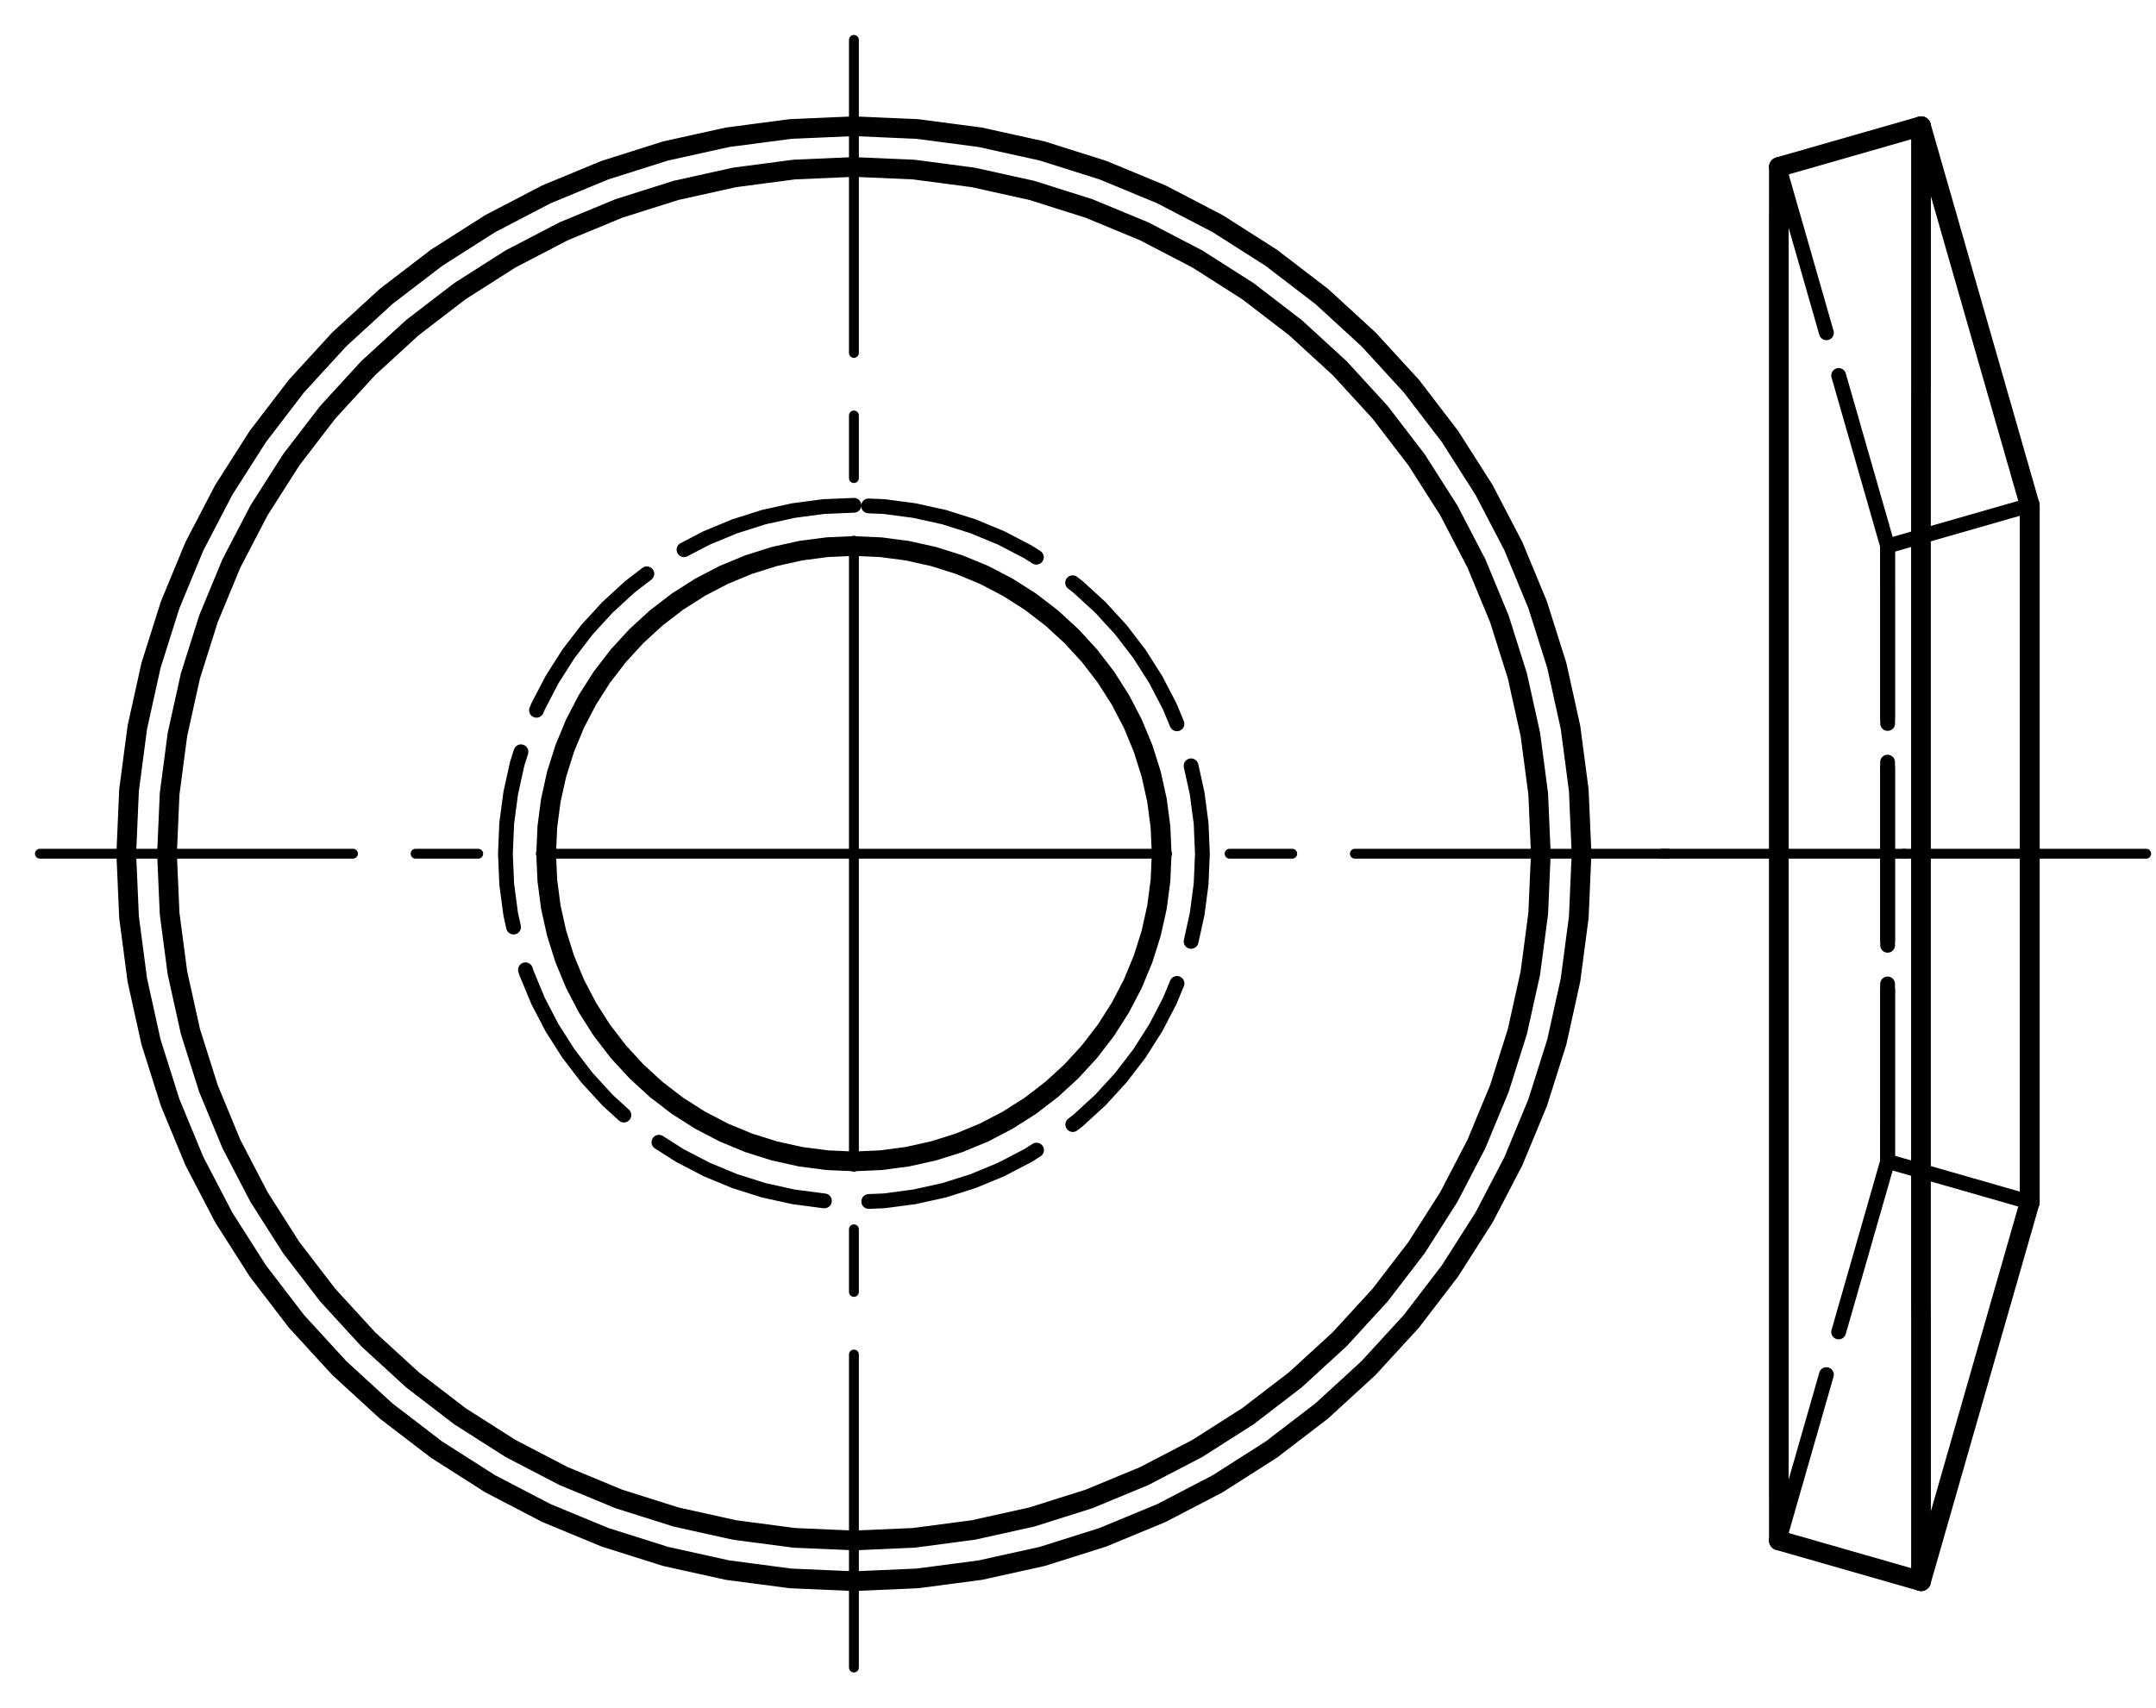
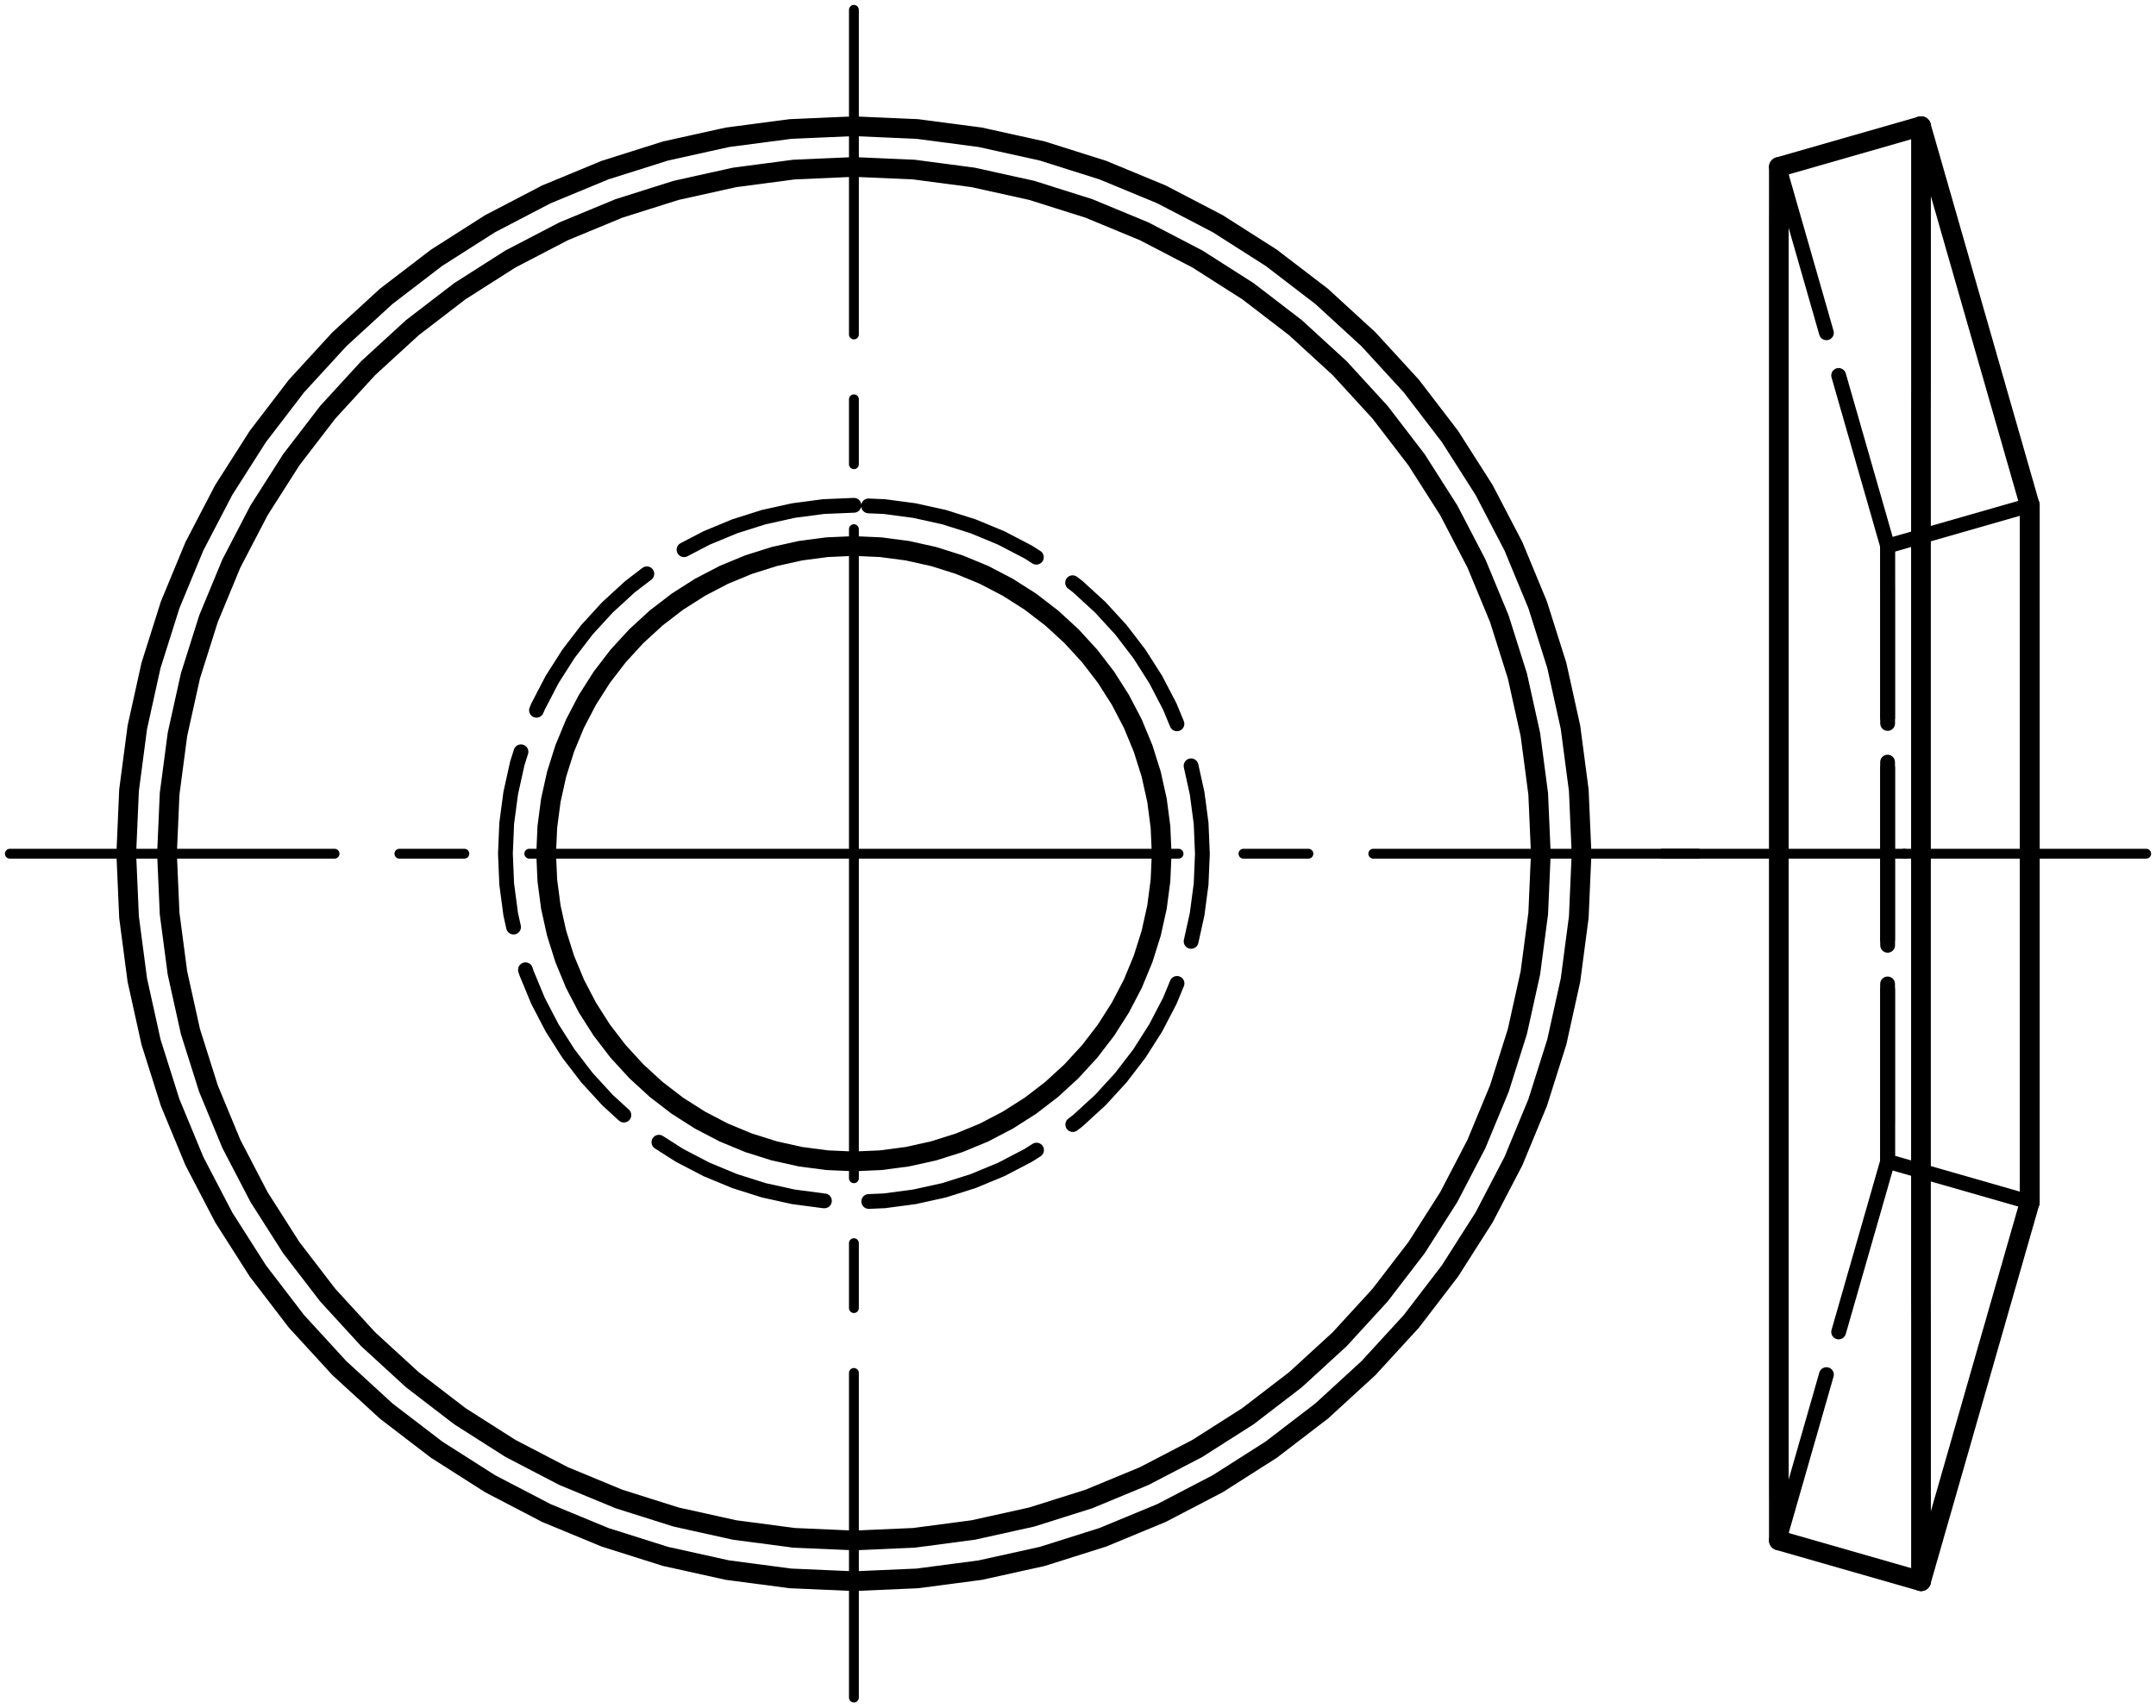
<svg xmlns="http://www.w3.org/2000/svg" width="43.728mm" height="34.637mm" viewBox="-17.319 -17.319 43.728 34.637" version="1.1">
  <g transform="scale(1,-1)" stroke-linecap="round">
    <g fill="none" stroke="rgb(0,0,0)" stroke-width="0.4" id="Visible">
      <path d="M 0.0,6.242 L -0.544,6.218 L -1.084,6.147 L -1.615,6.029 L -2.135,5.865 L -2.638,5.657 L -3.121,5.405 L -3.58,5.113 L -4.012,4.781 L -4.413,4.413 L -4.781,4.012 L -5.113,3.58 L -5.405,3.121 L -5.657,2.638 L -5.865,2.135 L -6.029,1.615 L -6.147,1.084 L -6.218,0.544 L -6.242,-0.0 L -6.218,-0.544 L -6.147,-1.084 L -6.029,-1.615 L -5.865,-2.135 L -5.657,-2.638 L -5.405,-3.121 L -5.113,-3.58 L -4.781,-4.012 L -4.413,-4.413 L -4.012,-4.781 L -3.58,-5.113 L -3.121,-5.405 L -2.638,-5.657 L -2.135,-5.865 L -1.615,-6.029 L -1.084,-6.147 L -0.544,-6.218 L -0.0,-6.242 L 0.544,-6.218 L 1.084,-6.147 L 1.615,-6.029 L 2.135,-5.865 L 2.638,-5.657 L 3.121,-5.405 L 3.58,-5.113 L 4.012,-4.781 L 4.413,-4.413 L 4.781,-4.012 L 5.113,-3.58 L 5.405,-3.121 L 5.657,-2.638 L 5.865,-2.135 L 6.029,-1.615 L 6.147,-1.084 L 6.218,-0.544 L 6.242,0.0 L 6.218,0.544 L 6.147,1.084 L 6.029,1.615 L 5.865,2.135 L 5.657,2.638 L 5.405,3.121 L 5.113,3.58 L 4.781,4.012 L 4.413,4.413 L 4.012,4.781 L 3.58,5.113 L 3.121,5.405 L 2.638,5.657 L 2.135,5.865 L 1.615,6.029 L 1.084,6.147 L 0.544,6.218 L 0.0,6.242" />
      <path d="M 0.0,14.758 L -1.286,14.702 L -2.563,14.534 L -3.82,14.256 L -5.048,13.868 L -6.237,13.376 L -7.379,12.781 L -8.465,12.089 L -9.487,11.306 L -10.436,10.436 L -11.306,9.487 L -12.089,8.465 L -12.781,7.379 L -13.376,6.237 L -13.868,5.048 L -14.256,3.82 L -14.534,2.563 L -14.702,1.286 L -14.758,0.0 L -14.702,-1.286 L -14.534,-2.563 L -14.256,-3.82 L -13.868,-5.048 L -13.376,-6.237 L -12.781,-7.379 L -12.089,-8.465 L -11.306,-9.487 L -10.436,-10.436 L -9.487,-11.306 L -8.465,-12.089 L -7.379,-12.781 L -6.237,-13.376 L -5.048,-13.868 L -3.82,-14.256 L -2.563,-14.534 L -1.286,-14.702 L -0.0,-14.758 L 1.286,-14.702 L 2.563,-14.534 L 3.82,-14.256 L 5.048,-13.868 L 6.237,-13.376 L 7.379,-12.781 L 8.465,-12.089 L 9.487,-11.306 L 10.436,-10.436 L 11.306,-9.487 L 12.089,-8.465 L 12.781,-7.379 L 13.376,-6.237 L 13.868,-5.048 L 14.256,-3.82 L 14.534,-2.563 L 14.702,-1.286 L 14.758,-0.0 L 14.702,1.286 L 14.534,2.563 L 14.256,3.82 L 13.868,5.048 L 13.376,6.237 L 12.781,7.379 L 12.089,8.465 L 11.306,9.487 L 10.436,10.436 L 9.487,11.306 L 8.465,12.089 L 7.379,12.781 L 6.237,13.376 L 5.048,13.868 L 3.82,14.256 L 2.563,14.534 L 1.286,14.702 L 0.0,14.758" />
      <path d="M 0.0,13.932 L -1.214,13.879 L -2.419,13.72 L -3.606,13.457 L -4.765,13.091 L -5.888,12.626 L -6.966,12.065 L -7.991,11.412 L -8.955,10.672 L -9.851,9.851 L -10.672,8.955 L -11.412,7.991 L -12.065,6.966 L -12.626,5.888 L -13.091,4.765 L -13.457,3.606 L -13.72,2.419 L -13.879,1.214 L -13.932,-0.0 L -13.879,-1.214 L -13.72,-2.419 L -13.457,-3.606 L -13.091,-4.765 L -12.626,-5.888 L -12.065,-6.966 L -11.412,-7.991 L -10.672,-8.955 L -9.851,-9.851 L -8.955,-10.672 L -7.991,-11.412 L -6.966,-12.065 L -5.888,-12.626 L -4.765,-13.091 L -3.606,-13.457 L -2.419,-13.72 L -1.214,-13.879 L 0.0,-13.932 L 1.214,-13.879 L 2.419,-13.72 L 3.606,-13.457 L 4.765,-13.091 L 5.888,-12.626 L 6.966,-12.065 L 7.991,-11.412 L 8.955,-10.672 L 9.851,-9.851 L 10.672,-8.955 L 11.412,-7.991 L 12.065,-6.966 L 12.626,-5.888 L 13.091,-4.765 L 13.457,-3.606 L 13.72,-2.419 L 13.879,-1.214 L 13.932,0.0 L 13.879,1.214 L 13.72,2.419 L 13.457,3.606 L 13.091,4.765 L 12.626,5.888 L 12.065,6.966 L 11.412,7.991 L 10.672,8.955 L 9.851,9.851 L 8.955,10.672 L 7.991,11.412 L 6.966,12.065 L 5.888,12.626 L 4.765,13.091 L 3.606,13.457 L 2.419,13.72 L 1.214,13.879 L -0.0,13.932" />
      <path d="M 23.849,7.068 L 23.849,6.872 L 23.849,6.676 L 23.849,6.479 L 23.849,6.283 L 23.849,6.087 L 23.849,5.89 L 23.849,5.694 L 23.849,5.498 L 23.849,5.301 L 23.85,5.105 L 23.85,4.909 L 23.85,4.712 L 23.85,4.516 L 23.85,4.32 L 23.85,4.123 L 23.85,3.927 L 23.85,3.731 L 23.85,3.534 L 23.85,3.338 L 23.85,3.142 L 23.85,2.945 L 23.85,2.749 L 23.85,2.553 L 23.85,2.356 L 23.85,2.16 L 23.85,1.963 L 23.85,1.767 L 23.85,1.571 L 23.85,1.374 L 23.85,1.178 L 23.85,0.982 L 23.85,0.785 L 23.85,0.589 L 23.85,0.393 L 23.85,0.196 L 23.85,0.0 L 23.85,-0.196 L 23.85,-0.393 L 23.85,-0.589 L 23.85,-0.785 L 23.85,-0.982 L 23.85,-1.178 L 23.85,-1.374 L 23.85,-1.571 L 23.85,-1.767 L 23.85,-1.963 L 23.85,-2.16 L 23.85,-2.356 L 23.85,-2.553 L 23.85,-2.749 L 23.85,-2.945 L 23.85,-3.142 L 23.85,-3.338 L 23.85,-3.534 L 23.85,-3.731 L 23.85,-3.927 L 23.85,-4.123 L 23.85,-4.32 L 23.85,-4.516 L 23.85,-4.712 L 23.85,-4.909 L 23.85,-5.105 L 23.849,-5.301 L 23.849,-5.498 L 23.849,-5.694 L 23.849,-5.89 L 23.849,-6.087 L 23.849,-6.283 L 23.849,-6.479 L 23.849,-6.676 L 23.849,-6.872 L 23.849,-7.068" />
      <path d="M 23.849,-7.068 L 23.849,-6.872 L 23.849,-6.676 L 23.849,-6.479 L 23.849,-6.283 L 23.849,-6.087 L 23.849,-5.89 L 23.849,-5.694 L 23.849,-5.498 L 23.849,-5.301 L 23.848,-5.105 L 23.848,-4.909 L 23.848,-4.712 L 23.848,-4.516 L 23.848,-4.32 L 23.848,-4.123 L 23.848,-3.927 L 23.848,-3.731 L 23.848,-3.534 L 23.848,-3.338 L 23.848,-3.142 L 23.848,-2.945 L 23.848,-2.749 L 23.848,-2.553 L 23.848,-2.356 L 23.848,-2.16 L 23.848,-1.963 L 23.848,-1.767 L 23.848,-1.571 L 23.848,-1.374 L 23.848,-1.178 L 23.848,-0.982 L 23.848,-0.785 L 23.848,-0.589 L 23.848,-0.393 L 23.848,-0.196 L 23.848,0.0 L 23.848,0.196 L 23.848,0.393 L 23.848,0.589 L 23.848,0.785 L 23.848,0.982 L 23.848,1.178 L 23.848,1.374 L 23.848,1.571 L 23.848,1.767 L 23.848,1.963 L 23.848,2.16 L 23.848,2.356 L 23.848,2.553 L 23.848,2.749 L 23.848,2.945 L 23.848,3.142 L 23.848,3.338 L 23.848,3.534 L 23.848,3.731 L 23.848,3.927 L 23.848,4.123 L 23.848,4.32 L 23.848,4.516 L 23.848,4.712 L 23.848,4.909 L 23.848,5.105 L 23.849,5.301 L 23.849,5.498 L 23.849,5.694 L 23.849,5.89 L 23.849,6.087 L 23.849,6.283 L 23.849,6.479 L 23.849,6.676 L 23.849,6.872 L 23.849,7.068" />
      <path d="M 21.644,-14.758 L 21.643,-14.348 L 21.643,-13.939 L 21.643,-13.529 L 21.643,-13.119 L 21.643,-12.709 L 21.643,-12.299 L 21.643,-11.889 L 21.643,-11.479 L 21.643,-11.069 L 21.643,-10.659 L 21.643,-10.249 L 21.643,-9.839 L 21.643,-9.429 L 21.642,-9.019 L 21.642,-8.609 L 21.642,-8.199 L 21.642,-7.789 L 21.642,-7.379 L 21.642,-6.969 L 21.642,-6.559 L 21.642,-6.149 L 21.642,-5.739 L 21.642,-5.33 L 21.642,-4.92 L 21.642,-4.51 L 21.642,-4.1 L 21.642,-3.69 L 21.642,-3.28 L 21.642,-2.87 L 21.642,-2.46 L 21.642,-2.05 L 21.642,-1.64 L 21.642,-1.23 L 21.642,-0.82 L 21.642,-0.41 L 21.642,0.0 L 21.642,0.41 L 21.642,0.82 L 21.642,1.23 L 21.642,1.64 L 21.642,2.05 L 21.642,2.46 L 21.642,2.87 L 21.642,3.28 L 21.642,3.69 L 21.642,4.1 L 21.642,4.51 L 21.642,4.92 L 21.642,5.33 L 21.642,5.739 L 21.642,6.149 L 21.642,6.559 L 21.642,6.969 L 21.642,7.379 L 21.642,7.789 L 21.642,8.199 L 21.642,8.609 L 21.642,9.019 L 21.643,9.429 L 21.643,9.839 L 21.643,10.249 L 21.643,10.659 L 21.643,11.069 L 21.643,11.479 L 21.643,11.889 L 21.643,12.299 L 21.643,12.709 L 21.643,13.119 L 21.643,13.529 L 21.643,13.939 L 21.643,14.348 L 21.644,14.758" />
      <path d="M 18.76,-13.932 L 18.76,-13.545 L 18.76,-13.158 L 18.759,-12.771 L 18.759,-12.384 L 18.759,-11.997 L 18.759,-11.61 L 18.759,-11.223 L 18.759,-10.836 L 18.759,-10.449 L 18.759,-10.062 L 18.759,-9.675 L 18.759,-9.288 L 18.759,-8.901 L 18.759,-8.514 L 18.759,-8.127 L 18.759,-7.74 L 18.759,-7.353 L 18.759,-6.966 L 18.759,-6.579 L 18.759,-6.192 L 18.759,-5.805 L 18.759,-5.418 L 18.759,-5.031 L 18.759,-4.644 L 18.759,-4.257 L 18.759,-3.87 L 18.759,-3.483 L 18.759,-3.096 L 18.759,-2.709 L 18.759,-2.322 L 18.759,-1.935 L 18.759,-1.548 L 18.759,-1.161 L 18.759,-0.774 L 18.759,-0.387 L 18.759,0.0 L 18.759,0.387 L 18.759,0.774 L 18.759,1.161 L 18.759,1.548 L 18.759,1.935 L 18.759,2.322 L 18.759,2.709 L 18.759,3.096 L 18.759,3.483 L 18.759,3.87 L 18.759,4.257 L 18.759,4.644 L 18.759,5.031 L 18.759,5.418 L 18.759,5.805 L 18.759,6.192 L 18.759,6.579 L 18.759,6.966 L 18.759,7.353 L 18.759,7.74 L 18.759,8.127 L 18.759,8.514 L 18.759,8.901 L 18.759,9.288 L 18.759,9.675 L 18.759,10.062 L 18.759,10.449 L 18.759,10.836 L 18.759,11.223 L 18.759,11.61 L 18.759,11.997 L 18.759,12.384 L 18.759,12.771 L 18.76,13.158 L 18.76,13.545 L 18.76,13.932" />
      <path d="M 23.849,7.068 L 23.818,7.175 L 23.788,7.282 L 23.757,7.389 L 23.727,7.496 L 23.696,7.602 L 23.665,7.709 L 23.635,7.816 L 23.604,7.923 L 23.573,8.03 L 23.543,8.136 L 23.512,8.243 L 23.482,8.35 L 23.451,8.457 L 23.42,8.564 L 23.39,8.671 L 23.359,8.777 L 23.328,8.884 L 23.298,8.991 L 23.267,9.098 L 23.236,9.204 L 23.206,9.311 L 23.175,9.418 L 23.145,9.525 L 23.114,9.632 L 23.083,9.739 L 23.053,9.845 L 23.022,9.952 L 22.991,10.059 L 22.961,10.166 L 22.93,10.273 L 22.9,10.379 L 22.869,10.486 L 22.838,10.593 L 22.808,10.7 L 22.777,10.807 L 22.746,10.914 L 22.716,11.02 L 22.685,11.127 L 22.655,11.234 L 22.624,11.341 L 22.593,11.447 L 22.563,11.554 L 22.532,11.661 L 22.501,11.768 L 22.471,11.875 L 22.44,11.982 L 22.41,12.088 L 22.379,12.195 L 22.348,12.302 L 22.318,12.409 L 22.287,12.516 L 22.256,12.622 L 22.226,12.729 L 22.195,12.836 L 22.165,12.943 L 22.134,13.05 L 22.103,13.156 L 22.073,13.263 L 22.042,13.37 L 22.011,13.477 L 21.981,13.584 L 21.95,13.69 L 21.919,13.797 L 21.889,13.904 L 21.858,14.011 L 21.828,14.118 L 21.797,14.225 L 21.766,14.331 L 21.736,14.438 L 21.705,14.545 L 21.674,14.652 L 21.644,14.758" />
      <path d="M 23.849,-7.068 L 23.818,-7.175 L 23.788,-7.282 L 23.757,-7.389 L 23.727,-7.496 L 23.696,-7.602 L 23.665,-7.709 L 23.635,-7.816 L 23.604,-7.923 L 23.573,-8.03 L 23.543,-8.136 L 23.512,-8.243 L 23.482,-8.35 L 23.451,-8.457 L 23.42,-8.564 L 23.39,-8.671 L 23.359,-8.777 L 23.328,-8.884 L 23.298,-8.991 L 23.267,-9.098 L 23.236,-9.204 L 23.206,-9.311 L 23.175,-9.418 L 23.145,-9.525 L 23.114,-9.632 L 23.083,-9.739 L 23.053,-9.845 L 23.022,-9.952 L 22.991,-10.059 L 22.961,-10.166 L 22.93,-10.273 L 22.9,-10.379 L 22.869,-10.486 L 22.838,-10.593 L 22.808,-10.7 L 22.777,-10.807 L 22.746,-10.914 L 22.716,-11.02 L 22.685,-11.127 L 22.655,-11.234 L 22.624,-11.341 L 22.593,-11.447 L 22.563,-11.554 L 22.532,-11.661 L 22.501,-11.768 L 22.471,-11.875 L 22.44,-11.982 L 22.41,-12.088 L 22.379,-12.195 L 22.348,-12.302 L 22.318,-12.409 L 22.287,-12.516 L 22.256,-12.622 L 22.226,-12.729 L 22.195,-12.836 L 22.165,-12.943 L 22.134,-13.05 L 22.103,-13.156 L 22.073,-13.263 L 22.042,-13.37 L 22.011,-13.477 L 21.981,-13.584 L 21.95,-13.69 L 21.919,-13.797 L 21.889,-13.904 L 21.858,-14.011 L 21.828,-14.118 L 21.797,-14.225 L 21.766,-14.331 L 21.736,-14.438 L 21.705,-14.545 L 21.674,-14.652 L 21.644,-14.758" />
      <path d="M 18.76,13.932 L 18.8,13.943 L 18.84,13.955 L 18.88,13.966 L 18.92,13.977 L 18.96,13.989 L 19,14.001 L 19.041,14.012 L 19.081,14.024 L 19.121,14.035 L 19.161,14.046 L 19.201,14.058 L 19.241,14.069 L 19.281,14.081 L 19.321,14.092 L 19.361,14.104 L 19.401,14.115 L 19.441,14.127 L 19.481,14.138 L 19.521,14.15 L 19.561,14.161 L 19.601,14.173 L 19.641,14.184 L 19.681,14.196 L 19.721,14.207 L 19.761,14.219 L 19.802,14.23 L 19.841,14.242 L 19.882,14.253 L 19.922,14.265 L 19.962,14.276 L 20.002,14.288 L 20.042,14.299 L 20.082,14.311 L 20.122,14.322 L 20.162,14.334 L 20.202,14.345 L 20.242,14.357 L 20.282,14.368 L 20.322,14.38 L 20.362,14.391 L 20.402,14.402 L 20.442,14.414 L 20.482,14.425 L 20.522,14.437 L 20.562,14.448 L 20.602,14.46 L 20.643,14.471 L 20.683,14.483 L 20.723,14.494 L 20.763,14.506 L 20.803,14.517 L 20.843,14.529 L 20.883,14.54 L 20.923,14.552 L 20.963,14.563 L 21.003,14.575 L 21.043,14.586 L 21.083,14.598 L 21.123,14.609 L 21.163,14.621 L 21.203,14.632 L 21.243,14.644 L 21.283,14.655 L 21.323,14.667 L 21.363,14.678 L 21.404,14.69 L 21.444,14.701 L 21.484,14.713 L 21.524,14.724 L 21.564,14.736 L 21.604,14.747 L 21.644,14.758" />
      <path d="M 18.76,-13.932 L 18.8,-13.943 L 18.84,-13.955 L 18.88,-13.966 L 18.92,-13.977 L 18.96,-13.989 L 19,-14.001 L 19.041,-14.012 L 19.081,-14.024 L 19.121,-14.035 L 19.161,-14.046 L 19.201,-14.058 L 19.241,-14.069 L 19.281,-14.081 L 19.321,-14.092 L 19.361,-14.104 L 19.401,-14.115 L 19.441,-14.127 L 19.481,-14.138 L 19.521,-14.15 L 19.561,-14.161 L 19.601,-14.173 L 19.641,-14.184 L 19.681,-14.196 L 19.721,-14.207 L 19.761,-14.219 L 19.802,-14.23 L 19.841,-14.242 L 19.882,-14.253 L 19.922,-14.265 L 19.962,-14.276 L 20.002,-14.288 L 20.042,-14.299 L 20.082,-14.311 L 20.122,-14.322 L 20.162,-14.334 L 20.202,-14.345 L 20.242,-14.357 L 20.282,-14.368 L 20.322,-14.38 L 20.362,-14.391 L 20.402,-14.402 L 20.442,-14.414 L 20.482,-14.425 L 20.522,-14.437 L 20.562,-14.448 L 20.602,-14.46 L 20.643,-14.471 L 20.683,-14.483 L 20.723,-14.494 L 20.763,-14.506 L 20.803,-14.517 L 20.843,-14.529 L 20.883,-14.54 L 20.923,-14.552 L 20.963,-14.563 L 21.003,-14.575 L 21.043,-14.586 L 21.083,-14.598 L 21.123,-14.609 L 21.163,-14.621 L 21.203,-14.632 L 21.243,-14.644 L 21.283,-14.655 L 21.323,-14.667 L 21.363,-14.678 L 21.404,-14.69 L 21.444,-14.701 L 21.484,-14.713 L 21.524,-14.724 L 21.564,-14.736 L 21.604,-14.747 L 21.644,-14.758" />
    </g>
    <g fill="none" stroke="rgb(0,0,0)" stroke-width="0.3" id="Hidden" stroke-dasharray="3.6 0.9">
      <path d="M 0.0,7.068 L -0.616,7.042 L -1.227,6.961 L -1.829,6.828 L -2.417,6.642 L -2.987,6.406 L -3.534,6.121 L -4.054,5.79 L -4.543,5.415 L -4.998,4.998 L -5.415,4.543 L -5.79,4.054 L -6.121,3.534 L -6.406,2.987 L -6.642,2.417 L -6.828,1.829 L -6.961,1.227 L -7.042,0.616 L -7.068,0.0 L -7.042,-0.616 L -6.961,-1.227 L -6.828,-1.829 L -6.642,-2.417 L -6.406,-2.987 L -6.121,-3.534 L -5.79,-4.054 L -5.415,-4.543 L -4.998,-4.998 L -4.543,-5.415 L -4.054,-5.79 L -3.534,-6.121 L -2.987,-6.406 L -2.417,-6.642 L -1.829,-6.828 L -1.227,-6.961 L -0.616,-7.042 L -0.0,-7.068 L 0.616,-7.042 L 1.227,-6.961 L 1.829,-6.828 L 2.417,-6.642 L 2.987,-6.406 L 3.534,-6.121 L 4.054,-5.79 L 4.543,-5.415 L 4.998,-4.998 L 5.415,-4.543 L 5.79,-4.054 L 6.121,-3.534 L 6.406,-2.987 L 6.642,-2.417 L 6.828,-1.829 L 6.961,-1.227 L 7.042,-0.616 L 7.068,-0.0 L 7.042,0.616 L 6.961,1.227 L 6.828,1.829 L 6.642,2.417 L 6.406,2.987 L 6.121,3.534 L 5.79,4.054 L 5.415,4.543 L 4.998,4.998 L 4.543,5.415 L 4.054,5.79 L 3.534,6.121 L 2.987,6.406 L 2.417,6.642 L 1.829,6.828 L 1.227,6.961 L 0.616,7.042 L 0.0,7.068" />
      <path d="M 20.965,6.242 L 20.965,6.068 L 20.965,5.895 L 20.965,5.721 L 20.965,5.548 L 20.966,5.375 L 20.966,5.201 L 20.966,5.028 L 20.966,4.854 L 20.966,4.681 L 20.966,4.508 L 20.966,4.334 L 20.966,4.161 L 20.966,3.988 L 20.966,3.814 L 20.966,3.641 L 20.966,3.467 L 20.966,3.294 L 20.966,3.121 L 20.966,2.947 L 20.966,2.774 L 20.966,2.601 L 20.966,2.427 L 20.966,2.254 L 20.966,2.08 L 20.966,1.907 L 20.966,1.734 L 20.966,1.56 L 20.966,1.387 L 20.966,1.214 L 20.966,1.04 L 20.966,0.867 L 20.966,0.694 L 20.966,0.52 L 20.966,0.347 L 20.966,0.173 L 20.966,0.0 L 20.966,-0.173 L 20.966,-0.347 L 20.966,-0.52 L 20.966,-0.694 L 20.966,-0.867 L 20.966,-1.04 L 20.966,-1.214 L 20.966,-1.387 L 20.966,-1.56 L 20.966,-1.734 L 20.966,-1.907 L 20.966,-2.08 L 20.966,-2.254 L 20.966,-2.427 L 20.966,-2.601 L 20.966,-2.774 L 20.966,-2.947 L 20.966,-3.121 L 20.966,-3.294 L 20.966,-3.467 L 20.966,-3.641 L 20.966,-3.814 L 20.966,-3.988 L 20.966,-4.161 L 20.966,-4.334 L 20.966,-4.508 L 20.966,-4.681 L 20.966,-4.854 L 20.966,-5.028 L 20.966,-5.201 L 20.966,-5.375 L 20.965,-5.548 L 20.965,-5.721 L 20.965,-5.895 L 20.965,-6.068 L 20.965,-6.242" />
      <path d="M 20.965,-6.242 L 20.965,-6.068 L 20.965,-5.895 L 20.965,-5.721 L 20.965,-5.548 L 20.965,-5.375 L 20.965,-5.201 L 20.965,-5.028 L 20.965,-4.854 L 20.965,-4.681 L 20.965,-4.508 L 20.965,-4.334 L 20.965,-4.161 L 20.965,-3.988 L 20.965,-3.814 L 20.965,-3.641 L 20.965,-3.467 L 20.965,-3.294 L 20.965,-3.121 L 20.965,-2.947 L 20.965,-2.774 L 20.965,-2.601 L 20.965,-2.427 L 20.965,-2.254 L 20.965,-2.08 L 20.965,-1.907 L 20.965,-1.734 L 20.965,-1.56 L 20.965,-1.387 L 20.965,-1.214 L 20.965,-1.04 L 20.965,-0.867 L 20.965,-0.694 L 20.965,-0.52 L 20.965,-0.347 L 20.965,-0.173 L 20.965,0.0 L 20.965,0.173 L 20.965,0.347 L 20.965,0.52 L 20.965,0.694 L 20.965,0.867 L 20.965,1.04 L 20.965,1.214 L 20.965,1.387 L 20.965,1.56 L 20.965,1.734 L 20.965,1.907 L 20.965,2.08 L 20.965,2.254 L 20.965,2.427 L 20.965,2.601 L 20.965,2.774 L 20.965,2.947 L 20.965,3.121 L 20.965,3.294 L 20.965,3.467 L 20.965,3.641 L 20.965,3.814 L 20.965,3.988 L 20.965,4.161 L 20.965,4.334 L 20.965,4.508 L 20.965,4.681 L 20.965,4.854 L 20.965,5.028 L 20.965,5.201 L 20.965,5.375 L 20.965,5.548 L 20.965,5.721 L 20.965,5.895 L 20.965,6.068 L 20.965,6.242" />
      <path d="M 21.644,14.758 L 21.644,14.348 L 21.645,13.939 L 21.645,13.529 L 21.645,13.119 L 21.645,12.709 L 21.645,12.299 L 21.645,11.889 L 21.645,11.479 L 21.645,11.069 L 21.645,10.659 L 21.645,10.249 L 21.645,9.839 L 21.645,9.429 L 21.645,9.019 L 21.645,8.609 L 21.645,8.199 L 21.645,7.789 L 21.645,7.379 L 21.645,6.969 L 21.645,6.559 L 21.645,6.149 L 21.645,5.739 L 21.645,5.33 L 21.645,4.92 L 21.645,4.51 L 21.645,4.1 L 21.646,3.69 L 21.646,3.28 L 21.646,2.87 L 21.646,2.46 L 21.646,2.05 L 21.646,1.64 L 21.646,1.23 L 21.646,0.82 L 21.646,0.41 L 21.646,0.0 L 21.646,-0.41 L 21.646,-0.82 L 21.646,-1.23 L 21.646,-1.64 L 21.646,-2.05 L 21.646,-2.46 L 21.646,-2.87 L 21.646,-3.28 L 21.646,-3.69 L 21.645,-4.1 L 21.645,-4.51 L 21.645,-4.92 L 21.645,-5.33 L 21.645,-5.739 L 21.645,-6.149 L 21.645,-6.559 L 21.645,-6.969 L 21.645,-7.379 L 21.645,-7.789 L 21.645,-8.199 L 21.645,-8.609 L 21.645,-9.019 L 21.645,-9.429 L 21.645,-9.839 L 21.645,-10.249 L 21.645,-10.659 L 21.645,-11.069 L 21.645,-11.479 L 21.645,-11.889 L 21.645,-12.299 L 21.645,-12.709 L 21.645,-13.119 L 21.645,-13.529 L 21.645,-13.939 L 21.644,-14.348 L 21.644,-14.758" />
      <path d="M 18.76,13.932 L 18.761,13.545 L 18.761,13.158 L 18.761,12.771 L 18.761,12.384 L 18.761,11.997 L 18.761,11.61 L 18.761,11.223 L 18.761,10.836 L 18.761,10.449 L 18.761,10.062 L 18.761,9.675 L 18.761,9.288 L 18.761,8.901 L 18.761,8.514 L 18.761,8.127 L 18.762,7.74 L 18.762,7.353 L 18.762,6.966 L 18.762,6.579 L 18.762,6.192 L 18.762,5.805 L 18.762,5.418 L 18.762,5.031 L 18.762,4.644 L 18.762,4.257 L 18.762,3.87 L 18.762,3.483 L 18.762,3.096 L 18.762,2.709 L 18.762,2.322 L 18.762,1.935 L 18.762,1.548 L 18.762,1.161 L 18.762,0.774 L 18.762,0.387 L 18.762,0.0 L 18.762,-0.387 L 18.762,-0.774 L 18.762,-1.161 L 18.762,-1.548 L 18.762,-1.935 L 18.762,-2.322 L 18.762,-2.709 L 18.762,-3.096 L 18.762,-3.483 L 18.762,-3.87 L 18.762,-4.257 L 18.762,-4.644 L 18.762,-5.031 L 18.762,-5.418 L 18.762,-5.805 L 18.762,-6.192 L 18.762,-6.579 L 18.762,-6.966 L 18.762,-7.353 L 18.762,-7.74 L 18.761,-8.127 L 18.761,-8.514 L 18.761,-8.901 L 18.761,-9.288 L 18.761,-9.675 L 18.761,-10.062 L 18.761,-10.449 L 18.761,-10.836 L 18.761,-11.223 L 18.761,-11.61 L 18.761,-11.997 L 18.761,-12.384 L 18.761,-12.771 L 18.761,-13.158 L 18.761,-13.545 L 18.76,-13.932" />
      <path d="M 20.965,6.242 L 21.005,6.253 L 21.045,6.264 L 21.085,6.276 L 21.125,6.287 L 21.166,6.299 L 21.206,6.31 L 21.246,6.322 L 21.286,6.333 L 21.326,6.345 L 21.366,6.356 L 21.406,6.368 L 21.446,6.379 L 21.486,6.391 L 21.526,6.402 L 21.566,6.414 L 21.606,6.425 L 21.646,6.437 L 21.686,6.448 L 21.726,6.46 L 21.766,6.471 L 21.806,6.483 L 21.846,6.494 L 21.886,6.506 L 21.927,6.517 L 21.966,6.529 L 22.007,6.54 L 22.047,6.552 L 22.087,6.563 L 22.127,6.575 L 22.167,6.586 L 22.207,6.598 L 22.247,6.609 L 22.287,6.62 L 22.327,6.632 L 22.367,6.644 L 22.407,6.655 L 22.447,6.666 L 22.487,6.678 L 22.527,6.689 L 22.567,6.701 L 22.607,6.712 L 22.647,6.724 L 22.688,6.735 L 22.727,6.747 L 22.768,6.758 L 22.808,6.77 L 22.848,6.781 L 22.888,6.793 L 22.928,6.804 L 22.968,6.816 L 23.008,6.827 L 23.048,6.839 L 23.088,6.85 L 23.128,6.862 L 23.168,6.873 L 23.208,6.885 L 23.248,6.896 L 23.288,6.908 L 23.328,6.919 L 23.368,6.931 L 23.408,6.942 L 23.448,6.954 L 23.488,6.965 L 23.529,6.976 L 23.569,6.988 L 23.609,7 L 23.649,7.011 L 23.689,7.022 L 23.729,7.034 L 23.769,7.045 L 23.809,7.057 L 23.849,7.068" />
      <path d="M 20.965,-6.242 L 21.005,-6.253 L 21.045,-6.264 L 21.085,-6.276 L 21.125,-6.287 L 21.166,-6.299 L 21.206,-6.31 L 21.246,-6.322 L 21.286,-6.333 L 21.326,-6.345 L 21.366,-6.356 L 21.406,-6.368 L 21.446,-6.379 L 21.486,-6.391 L 21.526,-6.402 L 21.566,-6.414 L 21.606,-6.425 L 21.646,-6.437 L 21.686,-6.448 L 21.726,-6.46 L 21.766,-6.471 L 21.806,-6.483 L 21.846,-6.494 L 21.886,-6.506 L 21.927,-6.517 L 21.966,-6.529 L 22.007,-6.54 L 22.047,-6.552 L 22.087,-6.563 L 22.127,-6.575 L 22.167,-6.586 L 22.207,-6.598 L 22.247,-6.609 L 22.287,-6.62 L 22.327,-6.632 L 22.367,-6.644 L 22.407,-6.655 L 22.447,-6.666 L 22.487,-6.678 L 22.527,-6.689 L 22.567,-6.701 L 22.607,-6.712 L 22.647,-6.724 L 22.688,-6.735 L 22.727,-6.747 L 22.768,-6.758 L 22.808,-6.77 L 22.848,-6.781 L 22.888,-6.793 L 22.928,-6.804 L 22.968,-6.816 L 23.008,-6.827 L 23.048,-6.839 L 23.088,-6.85 L 23.128,-6.862 L 23.168,-6.873 L 23.208,-6.885 L 23.248,-6.896 L 23.288,-6.908 L 23.328,-6.919 L 23.368,-6.931 L 23.408,-6.942 L 23.448,-6.954 L 23.488,-6.965 L 23.529,-6.976 L 23.569,-6.988 L 23.609,-7 L 23.649,-7.011 L 23.689,-7.022 L 23.729,-7.034 L 23.769,-7.045 L 23.809,-7.057 L 23.849,-7.068" />
      <path d="M 20.965,6.242 L 20.935,6.348 L 20.904,6.455 L 20.873,6.562 L 20.843,6.669 L 20.812,6.776 L 20.782,6.882 L 20.751,6.989 L 20.72,7.096 L 20.69,7.203 L 20.659,7.31 L 20.628,7.416 L 20.598,7.523 L 20.567,7.63 L 20.536,7.737 L 20.506,7.844 L 20.475,7.95 L 20.445,8.057 L 20.414,8.164 L 20.383,8.271 L 20.353,8.378 L 20.322,8.484 L 20.291,8.591 L 20.261,8.698 L 20.23,8.805 L 20.2,8.912 L 20.169,9.018 L 20.138,9.125 L 20.108,9.232 L 20.077,9.339 L 20.046,9.446 L 20.016,9.553 L 19.985,9.659 L 19.954,9.766 L 19.924,9.873 L 19.893,9.98 L 19.863,10.086 L 19.832,10.193 L 19.801,10.3 L 19.771,10.407 L 19.74,10.514 L 19.709,10.621 L 19.679,10.727 L 19.648,10.834 L 19.618,10.941 L 19.587,11.048 L 19.556,11.155 L 19.526,11.261 L 19.495,11.368 L 19.465,11.475 L 19.434,11.582 L 19.403,11.689 L 19.373,11.796 L 19.342,11.902 L 19.311,12.009 L 19.281,12.116 L 19.25,12.223 L 19.22,12.329 L 19.189,12.436 L 19.158,12.543 L 19.128,12.65 L 19.097,12.757 L 19.066,12.864 L 19.036,12.97 L 19.005,13.077 L 18.974,13.184 L 18.944,13.291 L 18.913,13.398 L 18.883,13.504 L 18.852,13.611 L 18.821,13.718 L 18.791,13.825 L 18.76,13.932" />
      <path d="M 20.965,-6.242 L 20.935,-6.348 L 20.904,-6.455 L 20.873,-6.562 L 20.843,-6.669 L 20.812,-6.776 L 20.782,-6.882 L 20.751,-6.989 L 20.72,-7.096 L 20.69,-7.203 L 20.659,-7.31 L 20.628,-7.416 L 20.598,-7.523 L 20.567,-7.63 L 20.536,-7.737 L 20.506,-7.844 L 20.475,-7.95 L 20.445,-8.057 L 20.414,-8.164 L 20.383,-8.271 L 20.353,-8.378 L 20.322,-8.484 L 20.291,-8.591 L 20.261,-8.698 L 20.23,-8.805 L 20.2,-8.912 L 20.169,-9.018 L 20.138,-9.125 L 20.108,-9.232 L 20.077,-9.339 L 20.046,-9.446 L 20.016,-9.553 L 19.985,-9.659 L 19.954,-9.766 L 19.924,-9.873 L 19.893,-9.98 L 19.863,-10.086 L 19.832,-10.193 L 19.801,-10.3 L 19.771,-10.407 L 19.74,-10.514 L 19.709,-10.621 L 19.679,-10.727 L 19.648,-10.834 L 19.618,-10.941 L 19.587,-11.048 L 19.556,-11.155 L 19.526,-11.261 L 19.495,-11.368 L 19.465,-11.475 L 19.434,-11.582 L 19.403,-11.689 L 19.373,-11.796 L 19.342,-11.902 L 19.311,-12.009 L 19.281,-12.116 L 19.25,-12.223 L 19.22,-12.329 L 19.189,-12.436 L 19.158,-12.543 L 19.128,-12.65 L 19.097,-12.757 L 19.066,-12.864 L 19.036,-12.97 L 19.005,-13.077 L 18.974,-13.184 L 18.944,-13.291 L 18.913,-13.398 L 18.883,-13.504 L 18.852,-13.611 L 18.821,-13.718 L 18.791,-13.825 L 18.76,-13.932" />
    </g>
-     <g fill="none" stroke="rgb(0,0,0)" stroke-width="0.2" id="Center" stroke-dasharray="6.35 1.27 1.27 1.27">
-       <line x1="0.0" y1="-0.0" x2="-17.119" y2="-0.0" />
-       <line x1="0.0" y1="-0.0" x2="17.119" y2="-0.0" />
-       <line x1="0.0" y1="-0.0" x2="0.0" y2="-17.119" />
-       <line x1="0.0" y1="-0.0" x2="0.0" y2="17.119" />
+     <g fill="none" stroke="rgb(0,0,0)" stroke-width="0.2" id="Center">
+       <line x1="0.0" y1="-0.0" x2="-6.584" y2="-0.0" />
+       <line x1="-7.901" y1="-0.0" x2="-9.218" y2="-0.0" />
+       <line x1="-10.534" y1="-0.0" x2="-17.119" y2="-0.0" />
+       <line x1="0.0" y1="-0.0" x2="6.584" y2="-0.0" />
+       <line x1="7.901" y1="-0.0" x2="9.218" y2="-0.0" />
+       <line x1="10.534" y1="-0.0" x2="17.119" y2="-0.0" />
+       <line x1="0.0" y1="-0.0" x2="0.0" y2="-6.584" />
+       <line x1="0.0" y1="-7.901" x2="0.0" y2="-9.218" />
+       <line x1="0.0" y1="-10.534" x2="0.0" y2="-17.119" />
+       <line x1="0.0" y1="-0.0" x2="0.0" y2="6.584" />
+       <line x1="0.0" y1="7.901" x2="0.0" y2="9.218" />
+       <line x1="0.0" y1="10.534" x2="0.0" y2="17.119" />
      <line x1="21.304" y1="-0.0" x2="16.398" y2="-0.0" />
      <line x1="21.304" y1="-0.0" x2="26.21" y2="-0.0" />
    </g>
  </g>
</svg>
